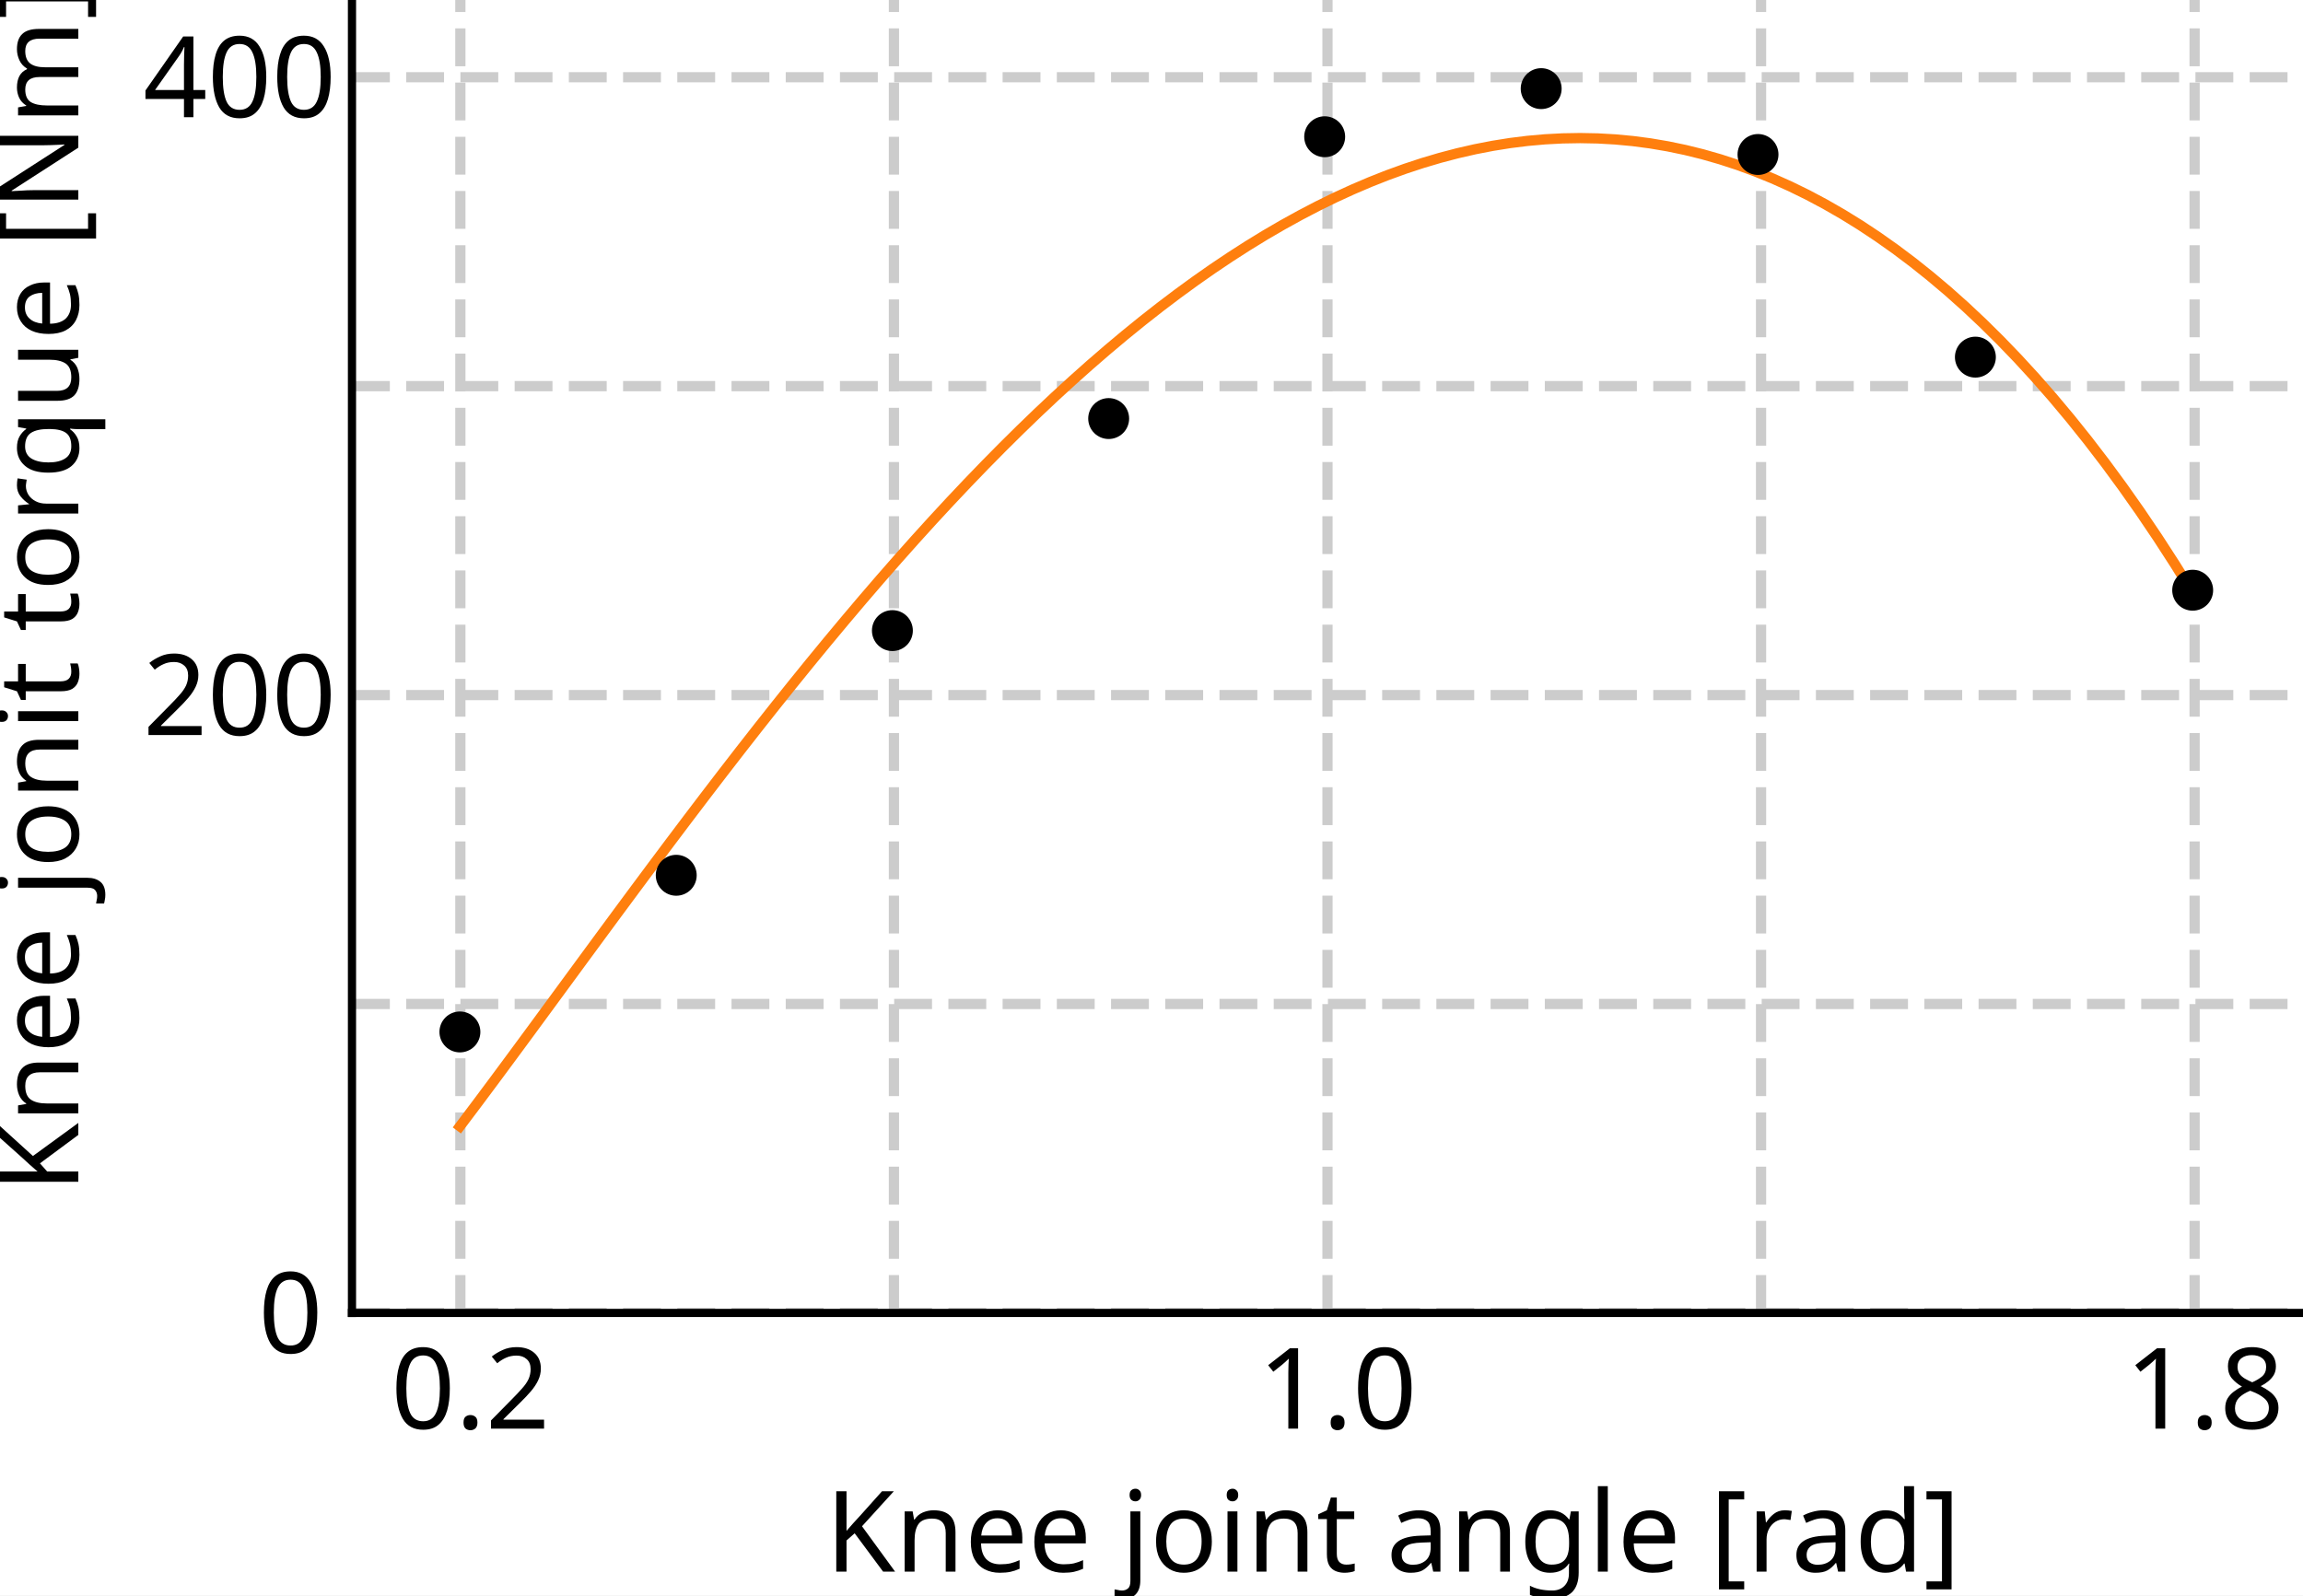
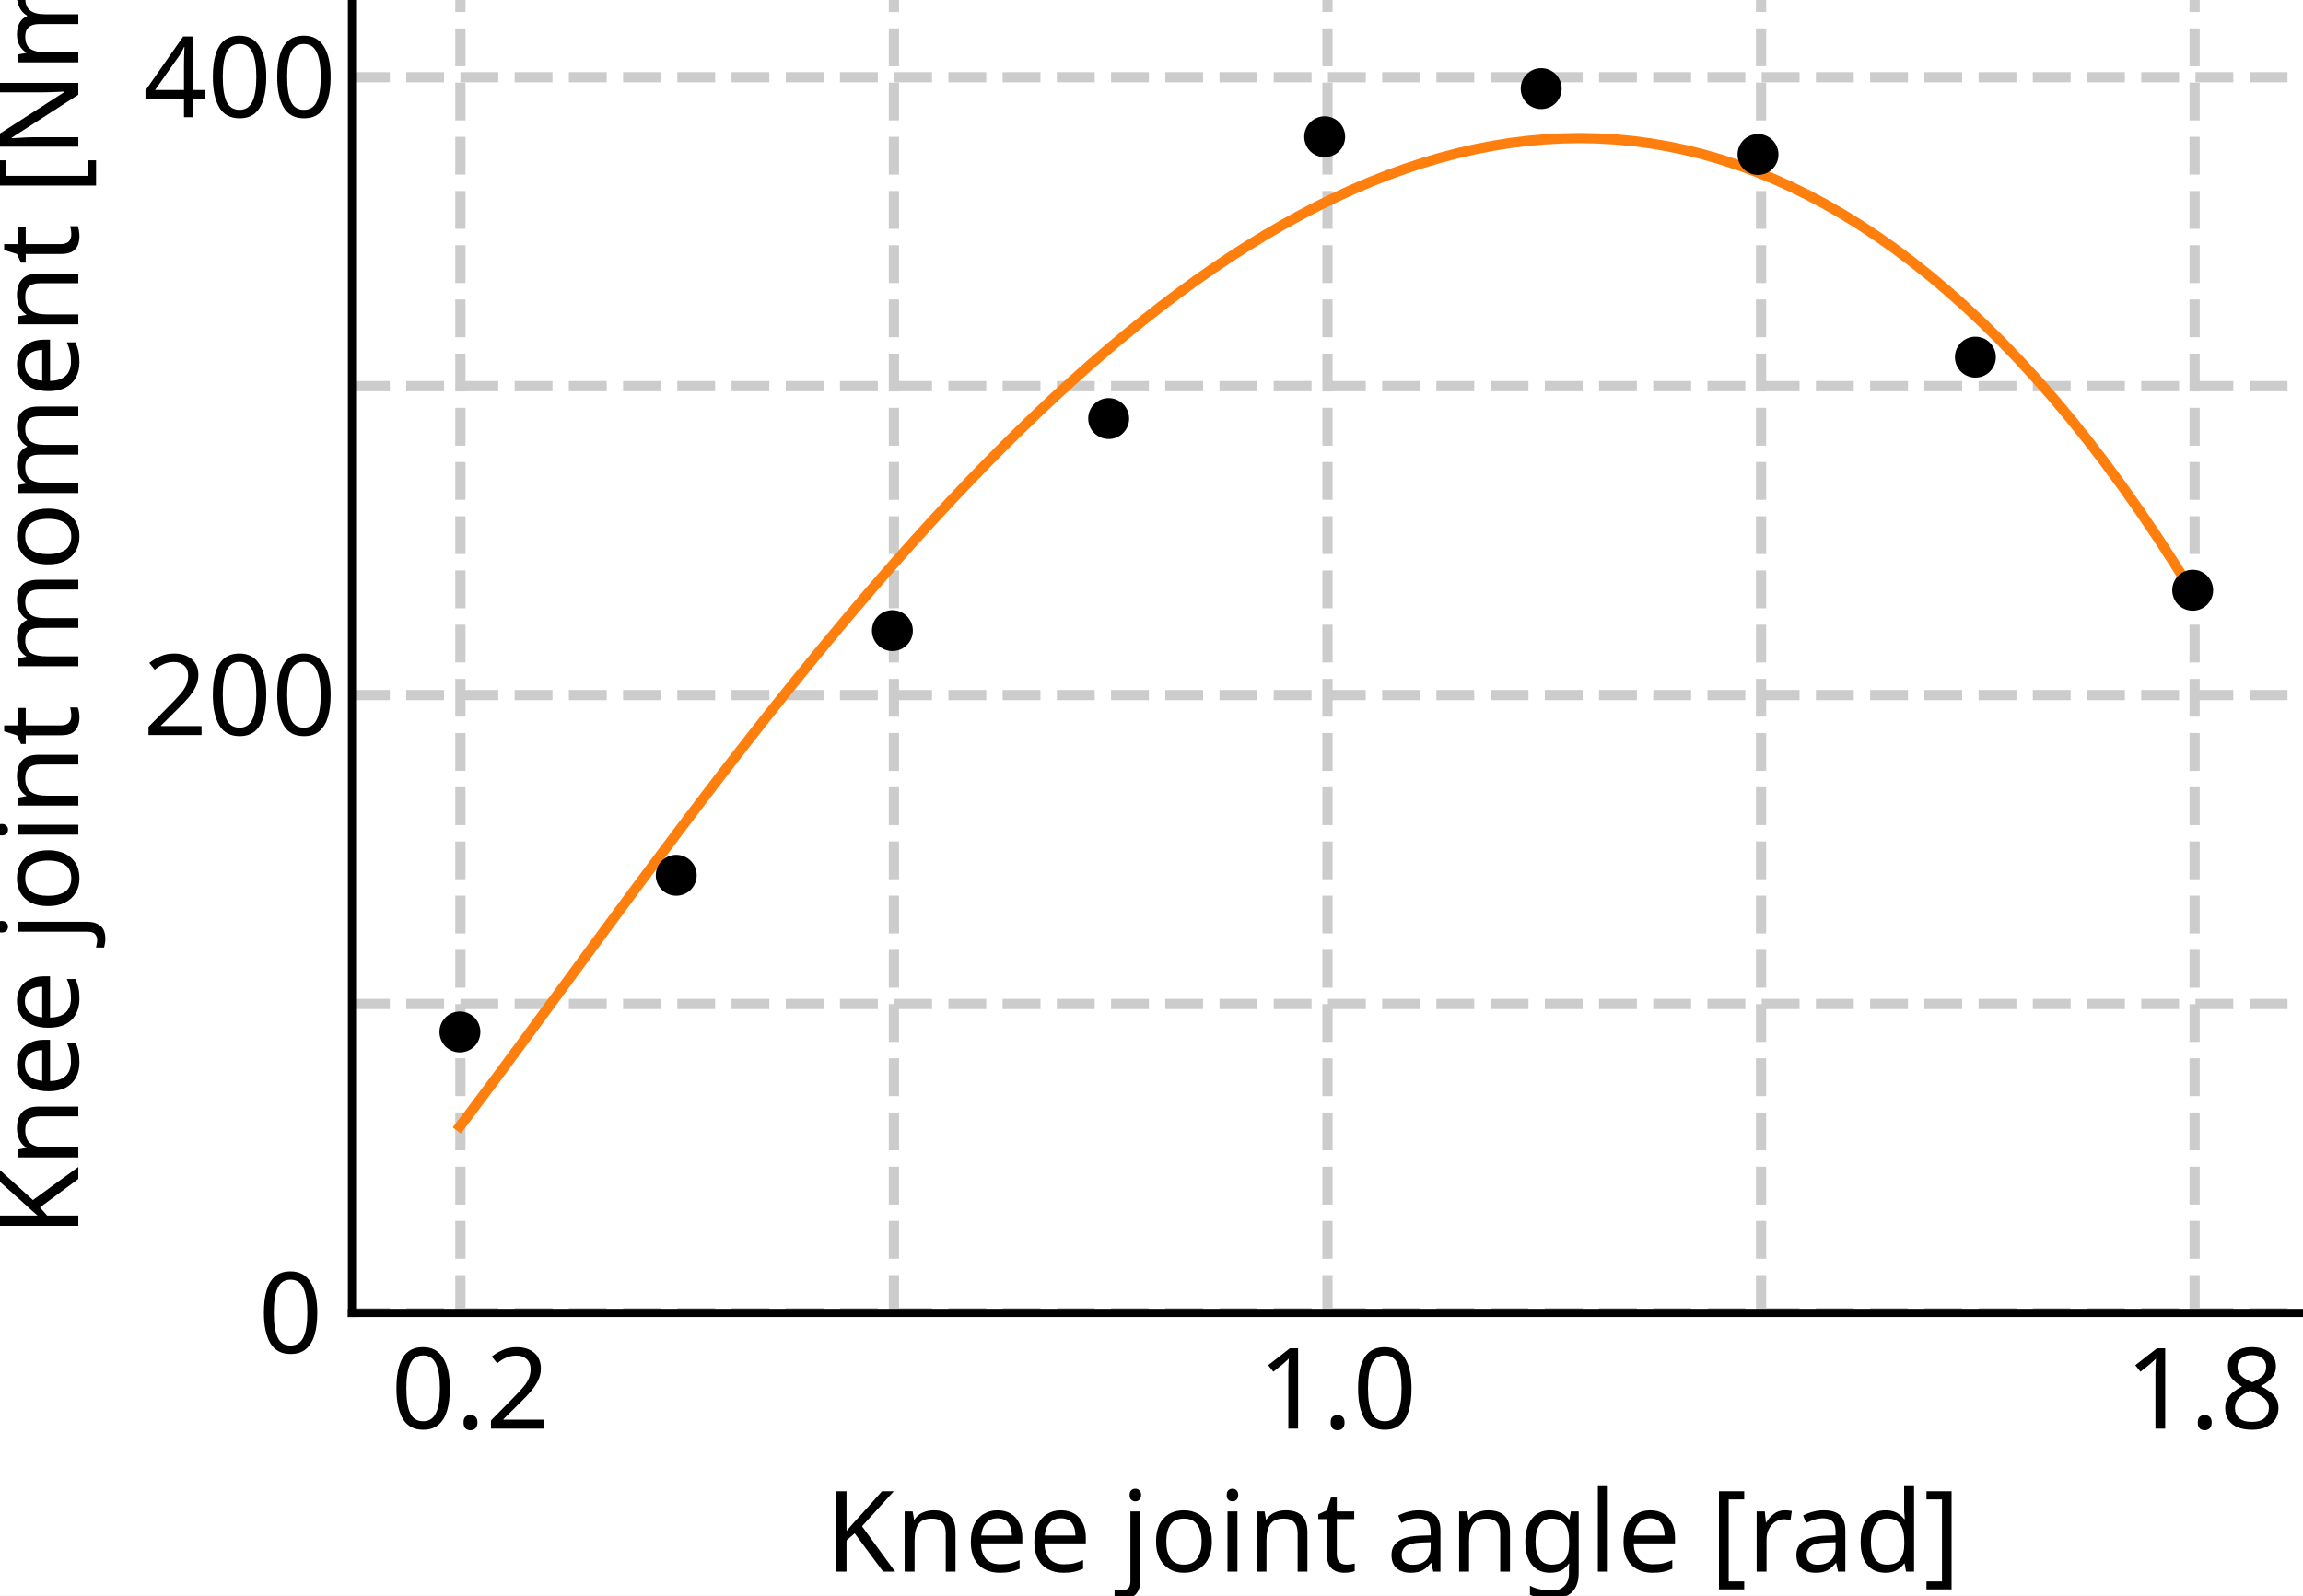
<svg xmlns="http://www.w3.org/2000/svg" version="1.1" id="svg1" width="300.159" height="207.999" viewBox="0 0 300.159 207.999">
  <defs id="defs1">
    <clipPath clipPathUnits="userSpaceOnUse" id="clipPath4">
      <path d="M 34.406,27.625 H 225.12 V 156 H 34.406 Z" id="path4" />
    </clipPath>
  </defs>
  <g id="g1">
    <path id="path1" d="M 0,0 H 225.12 V 156 H 0 Z" style="fill:#ffffff;fill-opacity:1;fill-rule:nonzero;stroke:none" transform="matrix(1.333333,0,0,-1.333333,0,207.9994)" />
    <path id="path2" d="M 34.406,27.625 H 225.12 V 156 H 34.406 Z" style="fill:#ffffff;fill-opacity:1;fill-rule:nonzero;stroke:none" transform="matrix(1.333333,0,0,-1.333333,0,207.9994)" />
    <path id="path3" d="M 45.001,27.625 V 156" style="fill:none;stroke:#cccccc;stroke-width:1;stroke-linecap:butt;stroke-linejoin:round;stroke-miterlimit:10;stroke-dasharray:3.7, 1.6;stroke-dashoffset:0;stroke-opacity:1" transform="matrix(1.333333,0,0,-1.333333,0,207.9994)" clip-path="url(#clipPath4)" />
    <text id="text4" xml:space="preserve" transform="matrix(1.333333,0,0,1.333333,50.96024,186.2494)">
      <tspan id="tspan4" style="font-variant:normal;font-weight:normal;font-size:11px;font-family:'Myriad Pro';writing-mode:lr-tb;fill:#000000;fill-opacity:1;fill-rule:nonzero;stroke:none" x="0" y="0">0.2</tspan>
    </text>
    <path id="path5" d="M 129.763,27.625 V 156" style="fill:none;stroke:#cccccc;stroke-width:1;stroke-linecap:butt;stroke-linejoin:round;stroke-miterlimit:10;stroke-dasharray:3.7, 1.6;stroke-dashoffset:0;stroke-opacity:1" transform="matrix(1.333333,0,0,-1.333333,0,207.9994)" clip-path="url(#clipPath4)" />
    <text id="text5" xml:space="preserve" transform="matrix(1.333333,0,0,1.333333,163.9755,186.2494)">
      <tspan id="tspan5" style="font-variant:normal;font-weight:normal;font-size:11px;font-family:'Myriad Pro';writing-mode:lr-tb;fill:#000000;fill-opacity:1;fill-rule:nonzero;stroke:none" x="0" y="0">1.0</tspan>
    </text>
    <path id="path6" d="M 214.524,27.625 V 156" style="fill:none;stroke:#cccccc;stroke-width:1;stroke-linecap:butt;stroke-linejoin:round;stroke-miterlimit:10;stroke-dasharray:3.7, 1.6;stroke-dashoffset:0;stroke-opacity:1" transform="matrix(1.333333,0,0,-1.333333,0,207.9994)" clip-path="url(#clipPath4)" />
    <text id="text6" xml:space="preserve" transform="matrix(1.333333,0,0,1.333333,276.9908,186.2494)">
      <tspan id="tspan6" style="font-variant:normal;font-weight:normal;font-size:11px;font-family:'Myriad Pro';writing-mode:lr-tb;fill:#000000;fill-opacity:1;fill-rule:nonzero;stroke:none" x="0" y="0">1.8</tspan>
    </text>
    <path id="path7" d="M 87.382,27.625 V 156" style="fill:none;stroke:#cccccc;stroke-width:1;stroke-linecap:butt;stroke-linejoin:round;stroke-miterlimit:10;stroke-dasharray:3.7, 1.6;stroke-dashoffset:0;stroke-opacity:1" transform="matrix(1.333333,0,0,-1.333333,0,207.9994)" clip-path="url(#clipPath4)" />
    <path id="path8" d="M 172.144,27.625 V 156" style="fill:none;stroke:#cccccc;stroke-width:1;stroke-linecap:butt;stroke-linejoin:round;stroke-miterlimit:10;stroke-dasharray:3.7, 1.6;stroke-dashoffset:0;stroke-opacity:1" transform="matrix(1.333333,0,0,-1.333333,0,207.9994)" clip-path="url(#clipPath4)" />
    <text id="text8" xml:space="preserve" transform="matrix(1.333333,0,0,1.333333,107.5797,204.8952)">
      <tspan id="tspan8" style="font-variant:normal;font-weight:normal;font-size:11px;font-family:'Myriad Pro';writing-mode:lr-tb;fill:#000000;fill-opacity:1;fill-rule:nonzero;stroke:none" x="0" y="0">Knee joint angle [rad]</tspan>
    </text>
    <path id="path9" d="M 34.406,27.625 H 225.12" style="fill:none;stroke:#cccccc;stroke-width:1;stroke-linecap:butt;stroke-linejoin:round;stroke-miterlimit:10;stroke-dasharray:3.7, 1.6;stroke-dashoffset:0;stroke-opacity:1" transform="matrix(1.333333,0,0,-1.333333,0,207.9994)" clip-path="url(#clipPath4)" />
    <text id="text9" xml:space="preserve" transform="matrix(1.333333,0,0,1.333333,33.6875,176.3744)">
      <tspan id="tspan9" style="font-variant:normal;font-weight:normal;font-size:11px;font-family:'Myriad Pro';writing-mode:lr-tb;fill:#000000;fill-opacity:1;fill-rule:nonzero;stroke:none" x="0" y="0">0</tspan>
    </text>
    <path id="path10" d="M 34.406,88.037 H 225.12" style="fill:none;stroke:#cccccc;stroke-width:1;stroke-linecap:butt;stroke-linejoin:round;stroke-miterlimit:10;stroke-dasharray:3.7, 1.6;stroke-dashoffset:0;stroke-opacity:1" transform="matrix(1.333333,0,0,-1.333333,0,207.9994)" clip-path="url(#clipPath4)" />
    <text id="text10" xml:space="preserve" transform="matrix(1.333333,0,0,1.333333,18.64583,95.82564)">
      <tspan id="tspan10" style="font-variant:normal;font-weight:normal;font-size:11px;font-family:'Myriad Pro';writing-mode:lr-tb;fill:#000000;fill-opacity:1;fill-rule:nonzero;stroke:none" x="0" y="0">200</tspan>
    </text>
    <path id="path11" d="M 34.406,148.448 H 225.12" style="fill:none;stroke:#cccccc;stroke-width:1;stroke-linecap:butt;stroke-linejoin:round;stroke-miterlimit:10;stroke-dasharray:3.7, 1.6;stroke-dashoffset:0;stroke-opacity:1" transform="matrix(1.333333,0,0,-1.333333,0,207.9994)" clip-path="url(#clipPath4)" />
    <text id="text11" xml:space="preserve" transform="matrix(1.333333,0,0,1.333333,18.64583,15.27692)">
      <tspan id="tspan11" style="font-variant:normal;font-weight:normal;font-size:11px;font-family:'Myriad Pro';writing-mode:lr-tb;fill:#000000;fill-opacity:1;fill-rule:nonzero;stroke:none" x="0" y="0">400</tspan>
    </text>
    <path id="path12" d="M 34.406,57.831 H 225.12" style="fill:none;stroke:#cccccc;stroke-width:1;stroke-linecap:butt;stroke-linejoin:round;stroke-miterlimit:10;stroke-dasharray:3.7, 1.6;stroke-dashoffset:0;stroke-opacity:1" transform="matrix(1.333333,0,0,-1.333333,0,207.9994)" clip-path="url(#clipPath4)" />
    <path id="path13" d="M 34.406,118.242 H 225.12" style="fill:none;stroke:#cccccc;stroke-width:1;stroke-linecap:butt;stroke-linejoin:round;stroke-miterlimit:10;stroke-dasharray:3.7, 1.6;stroke-dashoffset:0;stroke-opacity:1" transform="matrix(1.333333,0,0,-1.333333,0,207.9994)" clip-path="url(#clipPath4)" />
-     <text id="text13" xml:space="preserve" transform="matrix(0,-1.333333,1.333333,0,10.20833,155.4788)">
-       <tspan id="tspan13" style="font-variant:normal;font-weight:normal;font-size:11px;font-family:'Myriad Pro';writing-mode:lr-tb;fill:#000000;fill-opacity:1;fill-rule:nonzero;stroke:none" x="0" y="0">Knee jonit torque [Nm]</tspan>
+     <text id="text13" xml:space="preserve" transform="matrix(0,-1.333333,1.333333,0,10.20833,161.2184)">
+       <tspan id="tspan13" style="font-variant:normal;font-weight:normal;font-size:11px;font-family:'Myriad Pro';writing-mode:lr-tb;fill:#000000;fill-opacity:1;fill-rule:nonzero;stroke:none" x="0" y="0">Knee joint moment [Nm]</tspan>
    </text>
    <path id="path14" d="m 44.956,45.869 1.711,2.273 1.711,2.295 1.711,2.312 1.711,2.323 1.711,2.33 1.711,2.332 1.711,2.332 1.711,2.328 1.711,2.322 1.711,2.312 1.711,2.301 1.711,2.287 1.711,2.271 1.711,2.253 1.711,2.234 1.711,2.212 1.711,2.19 1.711,2.165 1.711,2.139 1.711,2.112 1.711,2.083 1.711,2.053 1.711,2.022 1.711,1.99 1.711,1.956 1.711,1.922 1.711,1.886 1.711,1.85 1.711,1.812 1.711,1.774 1.711,1.735 1.711,1.694 1.711,1.653 1.711,1.611 1.711,1.568 1.711,1.525 1.711,1.48 1.711,1.435 1.711,1.389 1.711,1.343 1.711,1.295 1.711,1.247 1.711,1.199 1.711,1.149 1.711,1.099 1.711,1.049 1.711,0.997 1.711,0.945 1.711,0.893 1.711,0.839 1.711,0.785 1.711,0.731 1.711,0.676 1.711,0.62 1.711,0.564 1.711,0.507 1.711,0.449 1.711,0.391 1.711,0.332 1.711,0.273 1.711,0.213 1.711,0.152 1.711,0.091 1.711,0.029 1.711,-0.033 1.711,-0.097 1.711,-0.16 1.711,-0.225 1.711,-0.29 1.711,-0.356 1.711,-0.422 1.711,-0.49 1.711,-0.558 1.711,-0.627 1.711,-0.696 1.711,-0.767 1.711,-0.838 1.711,-0.911 1.711,-0.984 1.711,-1.058 1.711,-1.133 1.711,-1.209 1.711,-1.286 1.711,-1.365 1.711,-1.444 1.711,-1.525 1.711,-1.608 1.711,-1.691 1.711,-1.777 1.711,-1.864 1.711,-1.953 1.711,-2.044 1.711,-2.137 1.711,-2.232 1.711,-2.33 1.711,-2.431 1.711,-2.536 1.711,-2.644 1.711,-2.756" style="fill:none;stroke:#ff7f0e;stroke-width:1;stroke-linecap:square;stroke-linejoin:round;stroke-miterlimit:10;stroke-dasharray:none;stroke-opacity:1" transform="matrix(1.333333,0,0,-1.333333,0,207.9994)" />
    <path id="path15" d="m 44.956,53.599 c 0.398,0 0.779,0.158 1.061,0.439 0.281,0.281 0.439,0.663 0.439,1.061 0,0.398 -0.158,0.779 -0.439,1.061 -0.281,0.281 -0.663,0.439 -1.061,0.439 -0.398,0 -0.779,-0.158 -1.061,-0.439 -0.281,-0.281 -0.439,-0.663 -0.439,-1.061 0,-0.398 0.158,-0.779 0.439,-1.061 0.281,-0.281 0.663,-0.439 1.061,-0.439 z" style="fill:#000000;fill-opacity:1;fill-rule:nonzero;stroke:#000000;stroke-width:1;stroke-linecap:butt;stroke-linejoin:round;stroke-miterlimit:10;stroke-dasharray:none;stroke-opacity:1" transform="matrix(1.333333,0,0,-1.333333,0,207.9994)" />
    <path id="path16" d="m 66.103,68.917 c 0.398,0 0.779,0.158 1.061,0.439 0.281,0.281 0.439,0.663 0.439,1.061 0,0.398 -0.158,0.779 -0.439,1.061 -0.281,0.281 -0.663,0.439 -1.061,0.439 -0.398,0 -0.779,-0.158 -1.061,-0.439 -0.281,-0.281 -0.439,-0.663 -0.439,-1.061 0,-0.398 0.158,-0.779 0.439,-1.061 0.281,-0.281 0.663,-0.439 1.061,-0.439 z" style="fill:#000000;fill-opacity:1;fill-rule:nonzero;stroke:#000000;stroke-width:1;stroke-linecap:butt;stroke-linejoin:round;stroke-miterlimit:10;stroke-dasharray:none;stroke-opacity:1" transform="matrix(1.333333,0,0,-1.333333,0,207.9994)" />
    <path id="path17" d="m 87.232,92.841 c 0.398,0 0.779,0.158 1.061,0.439 0.281,0.281 0.439,0.663 0.439,1.061 0,0.398 -0.158,0.779 -0.439,1.061 -0.281,0.281 -0.663,0.439 -1.061,0.439 -0.398,0 -0.779,-0.158 -1.061,-0.439 -0.281,-0.281 -0.439,-0.663 -0.439,-1.061 0,-0.398 0.158,-0.779 0.439,-1.061 0.281,-0.281 0.663,-0.439 1.061,-0.439 z" style="fill:#000000;fill-opacity:1;fill-rule:nonzero;stroke:#000000;stroke-width:1;stroke-linecap:butt;stroke-linejoin:round;stroke-miterlimit:10;stroke-dasharray:none;stroke-opacity:1" transform="matrix(1.333333,0,0,-1.333333,0,207.9994)" />
    <path id="path18" d="m 108.373,113.574 c 0.398,0 0.779,0.158 1.061,0.439 0.281,0.281 0.439,0.663 0.439,1.061 0,0.398 -0.158,0.779 -0.439,1.061 -0.281,0.281 -0.663,0.439 -1.061,0.439 -0.398,0 -0.779,-0.158 -1.061,-0.439 -0.281,-0.281 -0.439,-0.663 -0.439,-1.061 0,-0.398 0.158,-0.779 0.439,-1.061 0.281,-0.281 0.663,-0.439 1.061,-0.439 z" style="fill:#000000;fill-opacity:1;fill-rule:nonzero;stroke:#000000;stroke-width:1;stroke-linecap:butt;stroke-linejoin:round;stroke-miterlimit:10;stroke-dasharray:none;stroke-opacity:1" transform="matrix(1.333333,0,0,-1.333333,0,207.9994)" />
    <path id="path19" d="m 129.488,141.129 c 0.398,0 0.779,0.158 1.061,0.439 0.281,0.281 0.439,0.663 0.439,1.061 0,0.398 -0.158,0.779 -0.439,1.061 -0.281,0.281 -0.663,0.439 -1.061,0.439 -0.398,0 -0.779,-0.158 -1.061,-0.439 -0.281,-0.281 -0.439,-0.663 -0.439,-1.061 0,-0.398 0.158,-0.779 0.439,-1.061 0.281,-0.281 0.663,-0.439 1.061,-0.439 z" style="fill:#000000;fill-opacity:1;fill-rule:nonzero;stroke:#000000;stroke-width:1;stroke-linecap:butt;stroke-linejoin:round;stroke-miterlimit:10;stroke-dasharray:none;stroke-opacity:1" transform="matrix(1.333333,0,0,-1.333333,0,207.9994)" />
    <path id="path20" d="m 150.651,145.834 c 0.398,0 0.779,0.158 1.061,0.439 0.281,0.281 0.439,0.663 0.439,1.061 0,0.398 -0.158,0.779 -0.439,1.061 -0.281,0.281 -0.663,0.439 -1.061,0.439 -0.398,0 -0.779,-0.158 -1.061,-0.439 -0.281,-0.281 -0.439,-0.663 -0.439,-1.061 0,-0.398 0.158,-0.779 0.439,-1.061 0.281,-0.281 0.663,-0.439 1.061,-0.439 z" style="fill:#000000;fill-opacity:1;fill-rule:nonzero;stroke:#000000;stroke-width:1;stroke-linecap:butt;stroke-linejoin:round;stroke-miterlimit:10;stroke-dasharray:none;stroke-opacity:1" transform="matrix(1.333333,0,0,-1.333333,0,207.9994)" />
    <path id="path21" d="m 171.846,139.394 c 0.398,0 0.779,0.158 1.061,0.439 0.281,0.281 0.439,0.663 0.439,1.061 0,0.398 -0.158,0.779 -0.439,1.061 -0.281,0.281 -0.663,0.439 -1.061,0.439 -0.398,0 -0.779,-0.158 -1.061,-0.439 -0.281,-0.281 -0.439,-0.663 -0.439,-1.061 0,-0.398 0.158,-0.779 0.439,-1.061 0.281,-0.281 0.663,-0.439 1.061,-0.439 z" style="fill:#000000;fill-opacity:1;fill-rule:nonzero;stroke:#000000;stroke-width:1;stroke-linecap:butt;stroke-linejoin:round;stroke-miterlimit:10;stroke-dasharray:none;stroke-opacity:1" transform="matrix(1.333333,0,0,-1.333333,0,207.9994)" />
    <path id="path22" d="m 193.095,119.58 c 0.398,0 0.779,0.158 1.061,0.439 0.281,0.281 0.439,0.663 0.439,1.061 0,0.398 -0.158,0.779 -0.439,1.061 -0.281,0.281 -0.663,0.439 -1.061,0.439 -0.398,0 -0.779,-0.158 -1.061,-0.439 -0.281,-0.281 -0.439,-0.663 -0.439,-1.061 0,-0.398 0.158,-0.779 0.439,-1.061 0.281,-0.281 0.663,-0.439 1.061,-0.439 z" style="fill:#000000;fill-opacity:1;fill-rule:nonzero;stroke:#000000;stroke-width:1;stroke-linecap:butt;stroke-linejoin:round;stroke-miterlimit:10;stroke-dasharray:none;stroke-opacity:1" transform="matrix(1.333333,0,0,-1.333333,0,207.9994)" />
    <path id="path23" d="m 214.336,96.789 c 0.398,0 0.779,0.158 1.061,0.439 0.281,0.281 0.439,0.663 0.439,1.061 0,0.398 -0.158,0.779 -0.439,1.061 -0.281,0.281 -0.663,0.439 -1.061,0.439 -0.398,0 -0.779,-0.158 -1.061,-0.439 -0.281,-0.281 -0.439,-0.663 -0.439,-1.061 0,-0.398 0.158,-0.779 0.439,-1.061 0.281,-0.281 0.663,-0.439 1.061,-0.439 z" style="fill:#000000;fill-opacity:1;fill-rule:nonzero;stroke:#000000;stroke-width:1;stroke-linecap:butt;stroke-linejoin:round;stroke-miterlimit:10;stroke-dasharray:none;stroke-opacity:1" transform="matrix(1.333333,0,0,-1.333333,0,207.9994)" />
    <path id="path24" d="M 34.406,27.625 V 156" style="fill:none;stroke:#000000;stroke-width:0.8;stroke-linecap:square;stroke-linejoin:miter;stroke-miterlimit:10;stroke-dasharray:none;stroke-opacity:1" transform="matrix(1.333333,0,0,-1.333333,0,207.9994)" />
    <path id="path25" d="M 34.406,27.625 H 225.12" style="fill:none;stroke:#000000;stroke-width:0.8;stroke-linecap:square;stroke-linejoin:miter;stroke-miterlimit:10;stroke-dasharray:none;stroke-opacity:1" transform="matrix(1.333333,0,0,-1.333333,0,207.9994)" />
  </g>
</svg>
